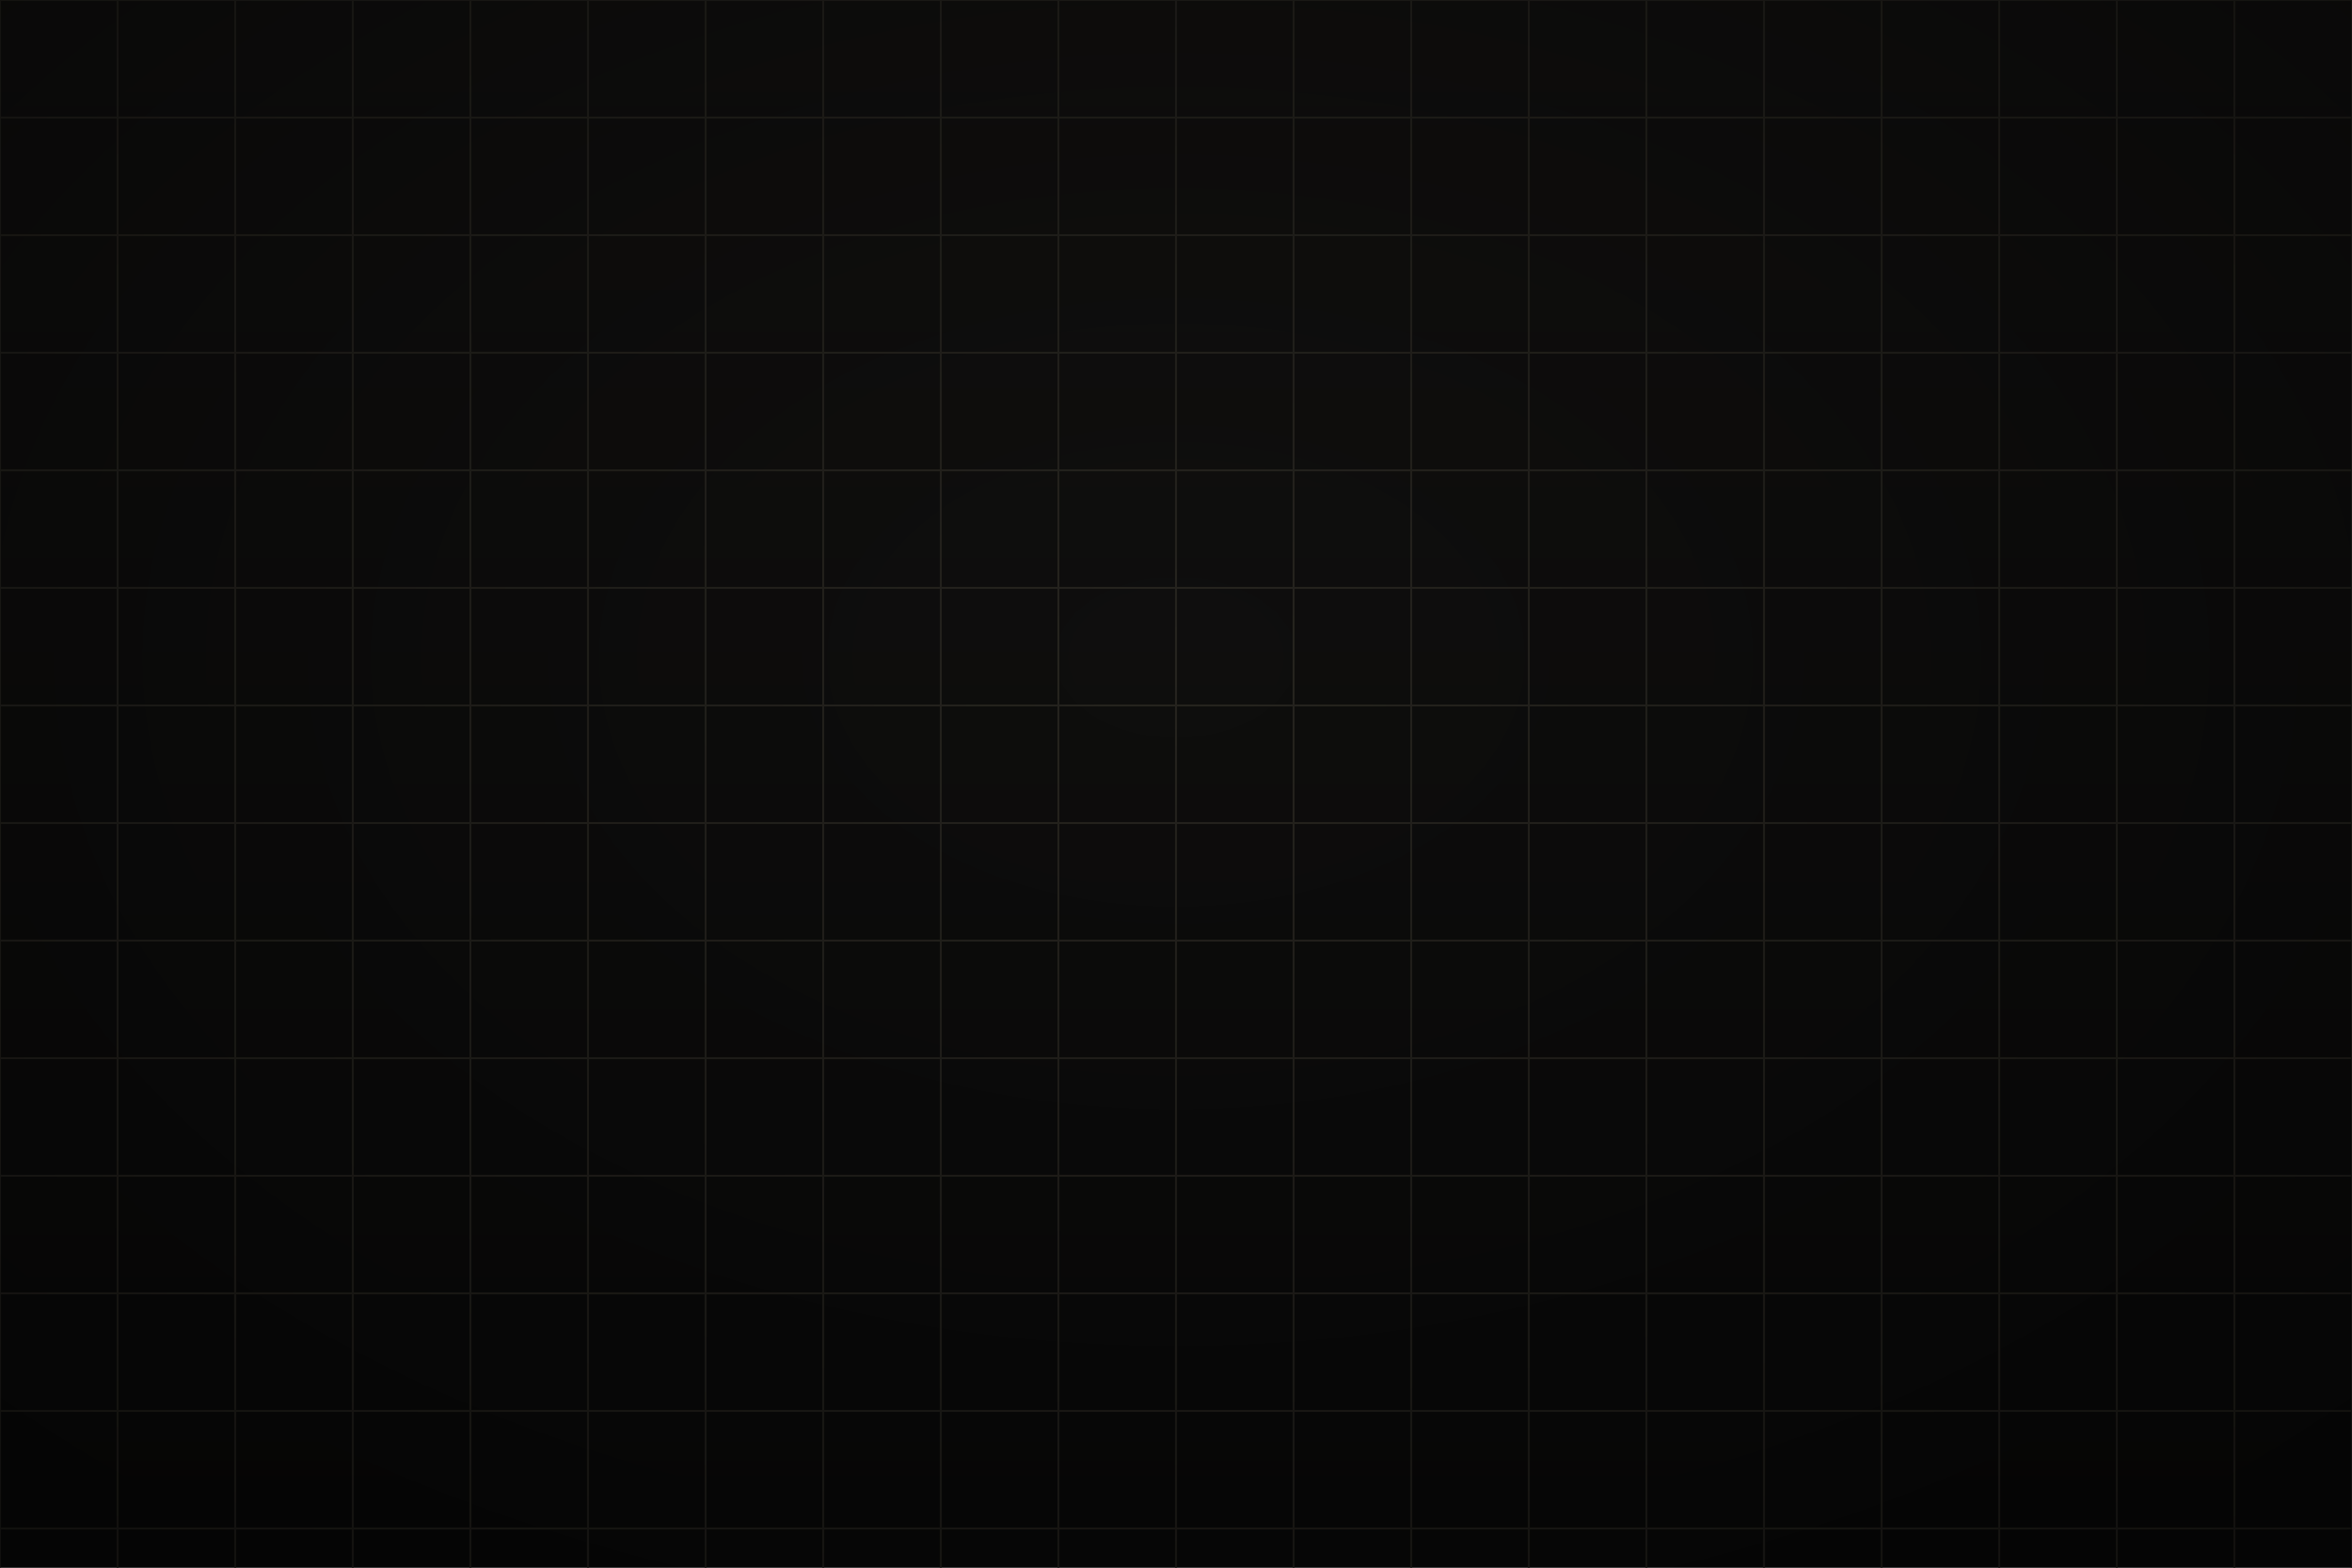
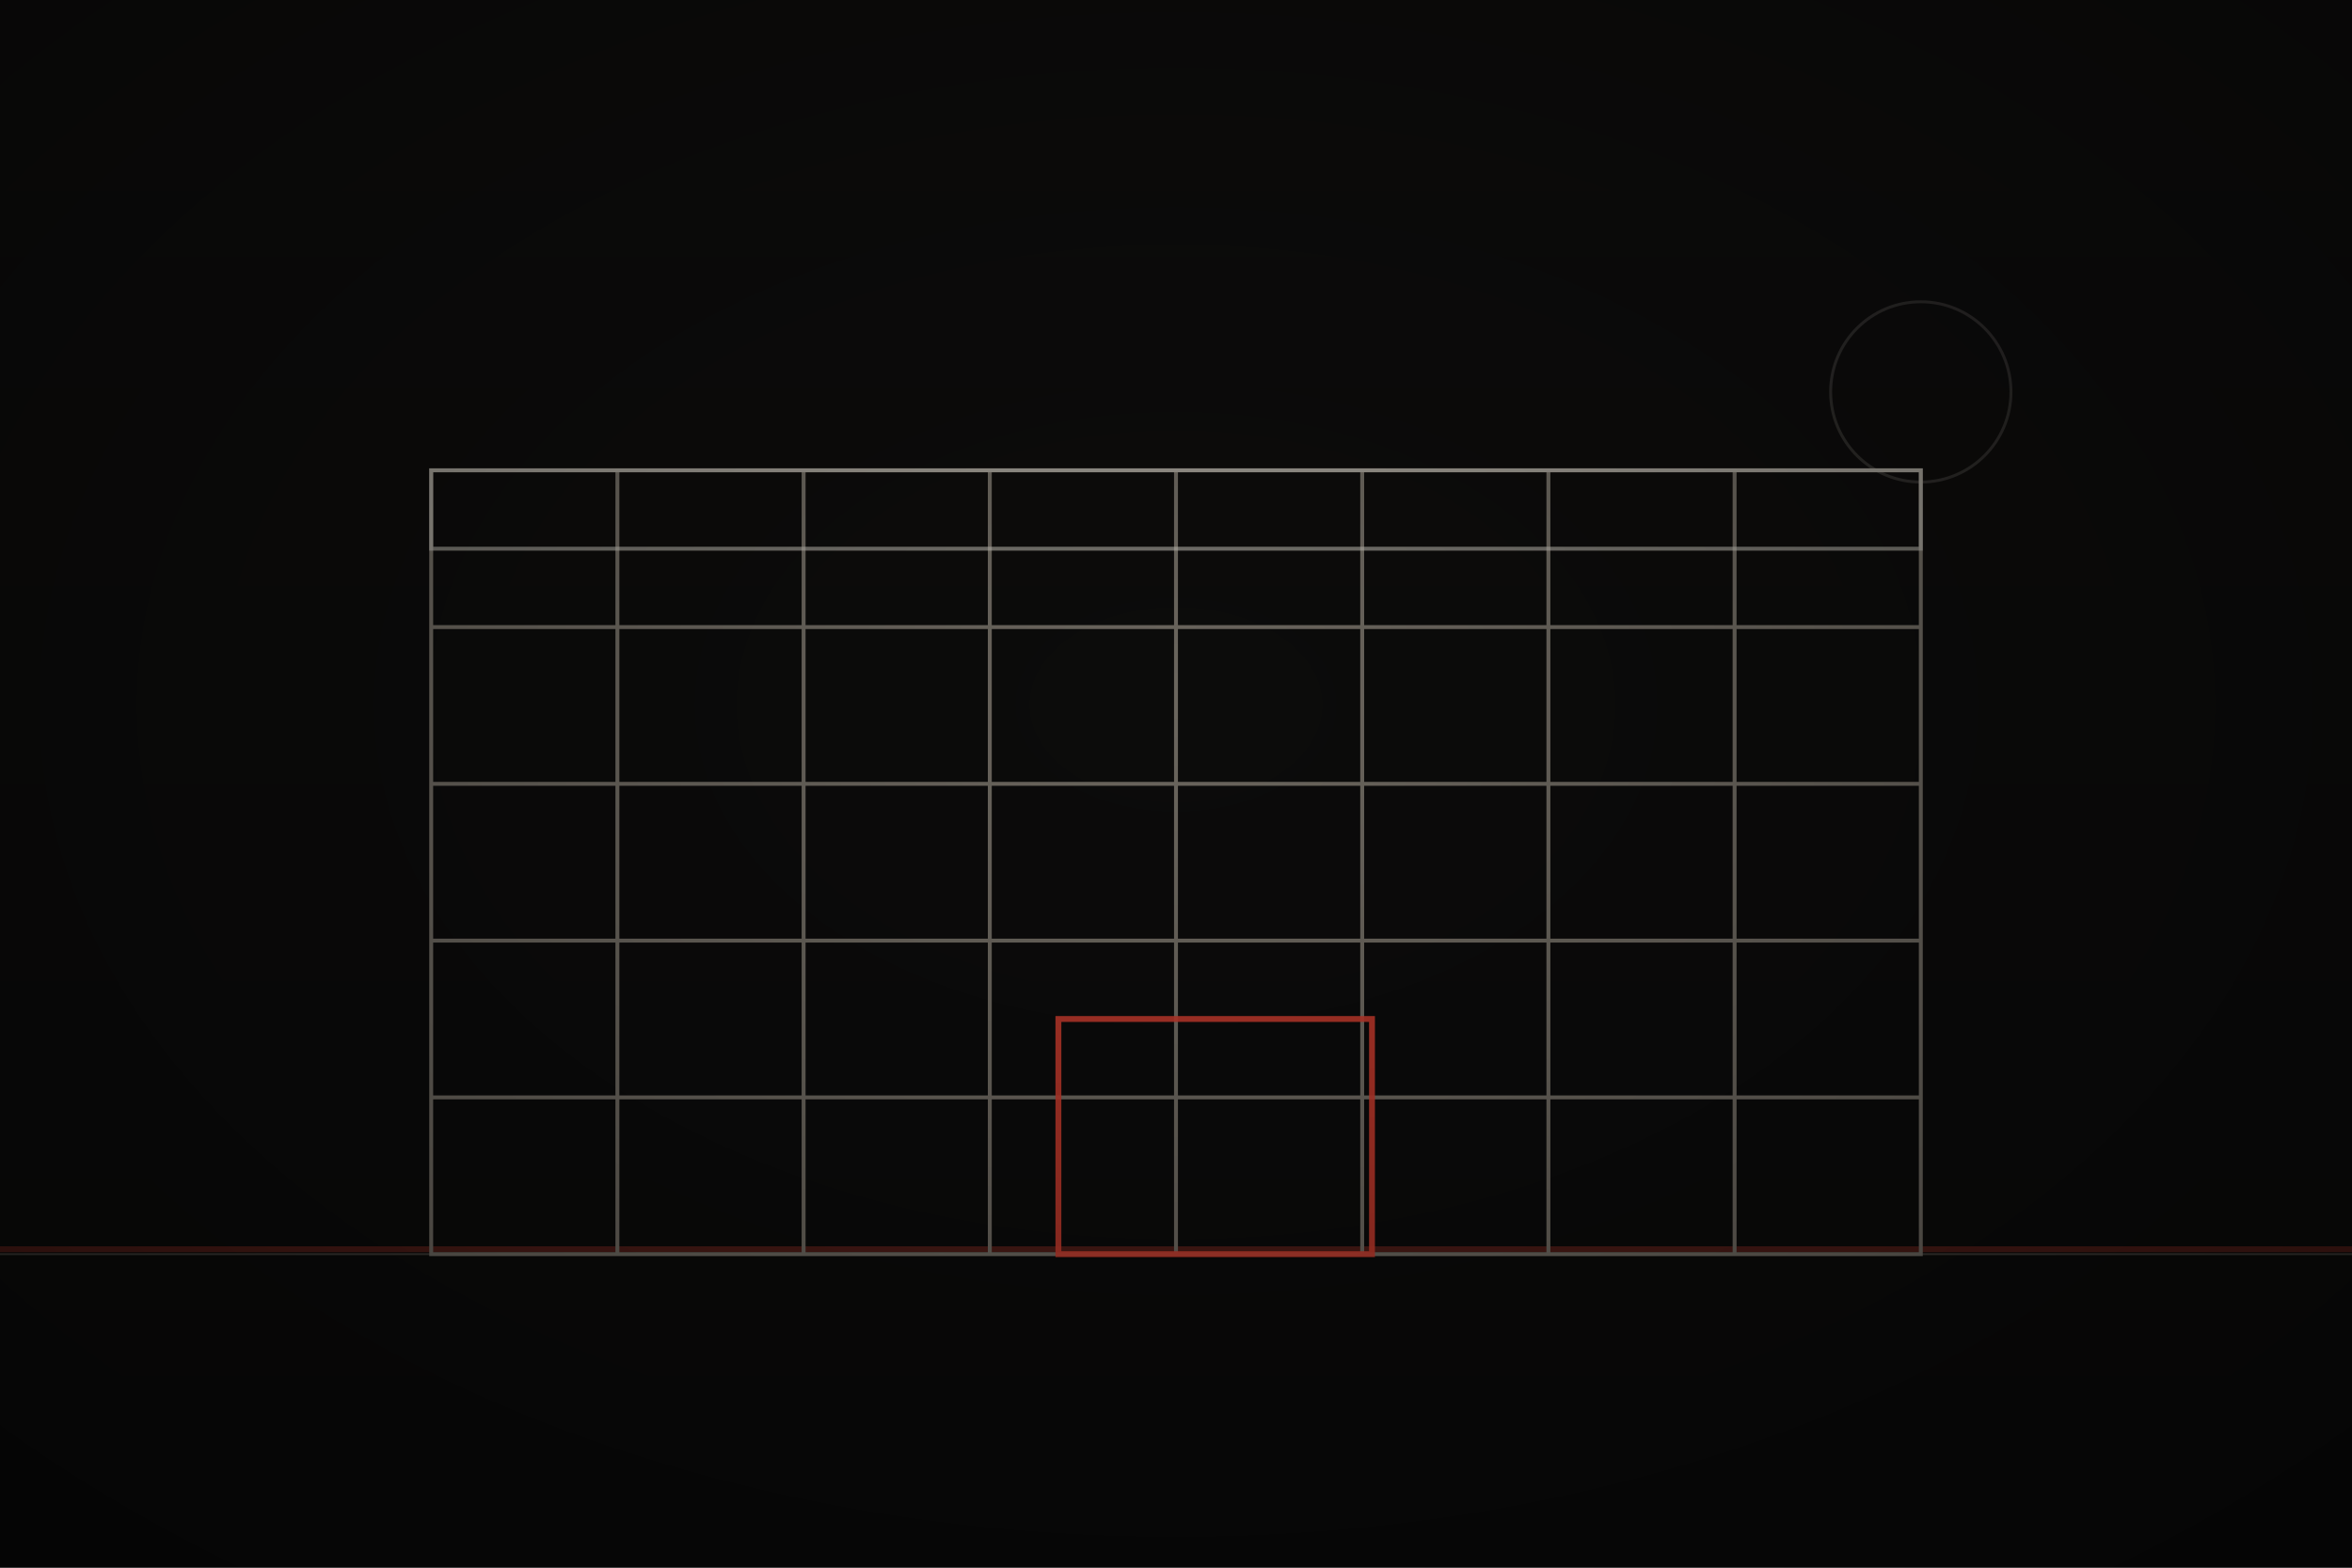
<svg xmlns="http://www.w3.org/2000/svg" viewBox="0 0 1200 800" width="1200" height="800">
  <defs>
-     <linearGradient id="sky" x1="0" y1="0" x2="0" y2="1">
-       <stop offset="0" stop-color="#121110" />
+     <linearGradient id="bg" x1="0" y1="0" x2="0" y2="1">
+       <stop offset="0" stop-color="#0e0d0c" />
      <stop offset="1" stop-color="#0a0a0a" />
    </linearGradient>
-     <radialGradient id="vig" cx="50%" cy="42%" r="75%">
-       <stop offset="0" stop-color="#000000" stop-opacity="0" />
-       <stop offset="1" stop-color="#000000" stop-opacity="0.55" />
+     <radialGradient id="vig" cx="50%" cy="45%" r="75%">
+       <stop offset="0" stop-color="#000" stop-opacity="0" />
+       <stop offset="1" stop-color="#000" stop-opacity="0.5" />
    </radialGradient>
-     <linearGradient id="conc" x1="0" y1="0" x2="0" y2="1">
-       <stop offset="0" stop-color="#8a857c" />
-       <stop offset="1" stop-color="#4a4641" />
-     </linearGradient>
-     <linearGradient id="wd" x1="0" y1="0" x2="0" y2="1">
-       <stop offset="0" stop-color="#9c7b54" />
-       <stop offset="1" stop-color="#5e4a32" />
-     </linearGradient>
  </defs>
-   <rect width="1200" height="800" fill="url(#sky)" />
-   <line x1="0" y1="0" x2="0" y2="800" stroke="#26241f" stroke-opacity="+" stroke-width="1" />
-   <line x1="60" y1="0" x2="60" y2="800" stroke="#26241f" stroke-opacity="+" stroke-width="1" />
-   <line x1="120" y1="0" x2="120" y2="800" stroke="#26241f" stroke-opacity="+" stroke-width="1" />
-   <line x1="180" y1="0" x2="180" y2="800" stroke="#26241f" stroke-opacity="+" stroke-width="1" />
-   <line x1="240" y1="0" x2="240" y2="800" stroke="#26241f" stroke-opacity="+" stroke-width="1" />
-   <line x1="300" y1="0" x2="300" y2="800" stroke="#26241f" stroke-opacity="+" stroke-width="1" />
-   <line x1="360" y1="0" x2="360" y2="800" stroke="#26241f" stroke-opacity="+" stroke-width="1" />
-   <line x1="420" y1="0" x2="420" y2="800" stroke="#26241f" stroke-opacity="+" stroke-width="1" />
-   <line x1="480" y1="0" x2="480" y2="800" stroke="#26241f" stroke-opacity="+" stroke-width="1" />
-   <line x1="540" y1="0" x2="540" y2="800" stroke="#26241f" stroke-opacity="+" stroke-width="1" />
-   <line x1="600" y1="0" x2="600" y2="800" stroke="#26241f" stroke-opacity="+" stroke-width="1" />
-   <line x1="660" y1="0" x2="660" y2="800" stroke="#26241f" stroke-opacity="+" stroke-width="1" />
-   <line x1="720" y1="0" x2="720" y2="800" stroke="#26241f" stroke-opacity="+" stroke-width="1" />
-   <line x1="780" y1="0" x2="780" y2="800" stroke="#26241f" stroke-opacity="+" stroke-width="1" />
-   <line x1="840" y1="0" x2="840" y2="800" stroke="#26241f" stroke-opacity="+" stroke-width="1" />
-   <line x1="900" y1="0" x2="900" y2="800" stroke="#26241f" stroke-opacity="+" stroke-width="1" />
-   <line x1="960" y1="0" x2="960" y2="800" stroke="#26241f" stroke-opacity="+" stroke-width="1" />
-   <line x1="1020" y1="0" x2="1020" y2="800" stroke="#26241f" stroke-opacity="+" stroke-width="1" />
-   <line x1="1080" y1="0" x2="1080" y2="800" stroke="#26241f" stroke-opacity="+" stroke-width="1" />
-   <line x1="1140" y1="0" x2="1140" y2="800" stroke="#26241f" stroke-opacity="+" stroke-width="1" />
-   <line x1="1200" y1="0" x2="1200" y2="800" stroke="#26241f" stroke-opacity="+" stroke-width="1" />
-   <line x1="0" y1="0" x2="1200" y2="0" stroke="#26241f" stroke-opacity="+" stroke-width="1" />
-   <line x1="0" y1="60" x2="1200" y2="60" stroke="#26241f" stroke-opacity="+" stroke-width="1" />
-   <line x1="0" y1="120" x2="1200" y2="120" stroke="#26241f" stroke-opacity="+" stroke-width="1" />
-   <line x1="0" y1="180" x2="1200" y2="180" stroke="#26241f" stroke-opacity="+" stroke-width="1" />
-   <line x1="0" y1="240" x2="1200" y2="240" stroke="#26241f" stroke-opacity="+" stroke-width="1" />
-   <line x1="0" y1="300" x2="1200" y2="300" stroke="#26241f" stroke-opacity="+" stroke-width="1" />
-   <line x1="0" y1="360" x2="1200" y2="360" stroke="#26241f" stroke-opacity="+" stroke-width="1" />
-   <line x1="0" y1="420" x2="1200" y2="420" stroke="#26241f" stroke-opacity="+" stroke-width="1" />
-   <line x1="0" y1="480" x2="1200" y2="480" stroke="#26241f" stroke-opacity="+" stroke-width="1" />
-   <line x1="0" y1="540" x2="1200" y2="540" stroke="#26241f" stroke-opacity="+" stroke-width="1" />
-   <line x1="0" y1="600" x2="1200" y2="600" stroke="#26241f" stroke-opacity="+" stroke-width="1" />
-   <line x1="0" y1="660" x2="1200" y2="660" stroke="#26241f" stroke-opacity="+" stroke-width="1" />
-   <line x1="0" y1="720" x2="1200" y2="720" stroke="#26241f" stroke-opacity="+" stroke-width="1" />
-   <line x1="0" y1="780" x2="1200" y2="780" stroke="#26241f" stroke-opacity="+" stroke-width="1" />
+   <rect width="1200" height="800" fill="url(#bg)" />
+   <line x1="0" y1="640" x2="1200" y2="640" stroke="#3a3733" stroke-width="1" />
+   <circle cx="980" cy="200" r="46" fill="none" stroke="#b8b4ac" stroke-opacity="0.18" stroke-width="1.5" />
+   <rect x="0" y="636" width="1200" height="3" fill="#c0392b" opacity="0.35" />
+   <g stroke="#6b665e" stroke-width="2" fill="none">
+     <rect x="220" y="240" width="760" height="400" />
+     <line x1="315" y1="240" x2="315" y2="640" />
+     <line x1="410" y1="240" x2="410" y2="640" />
+     <line x1="505" y1="240" x2="505" y2="640" />
+     <line x1="600" y1="240" x2="600" y2="640" />
+     <line x1="695" y1="240" x2="695" y2="640" />
+     <line x1="790" y1="240" x2="790" y2="640" />
+     <line x1="885" y1="240" x2="885" y2="640" />
+     <line x1="220" y1="320" x2="980" y2="320" />
+     <line x1="220" y1="400" x2="980" y2="400" />
+     <line x1="220" y1="480" x2="980" y2="480" />
+     <line x1="220" y1="560" x2="980" y2="560" />
+   </g>
+   <rect x="220" y="240" width="760" height="40" fill="none" stroke="#b8b4ac" stroke-width="2" opacity="0.6" />
+   <rect x="540" y="520" width="160" height="120" fill="none" stroke="#c0392b" stroke-width="3" opacity="0.9" />
  <rect width="1200" height="800" fill="url(#vig)" />
</svg>
